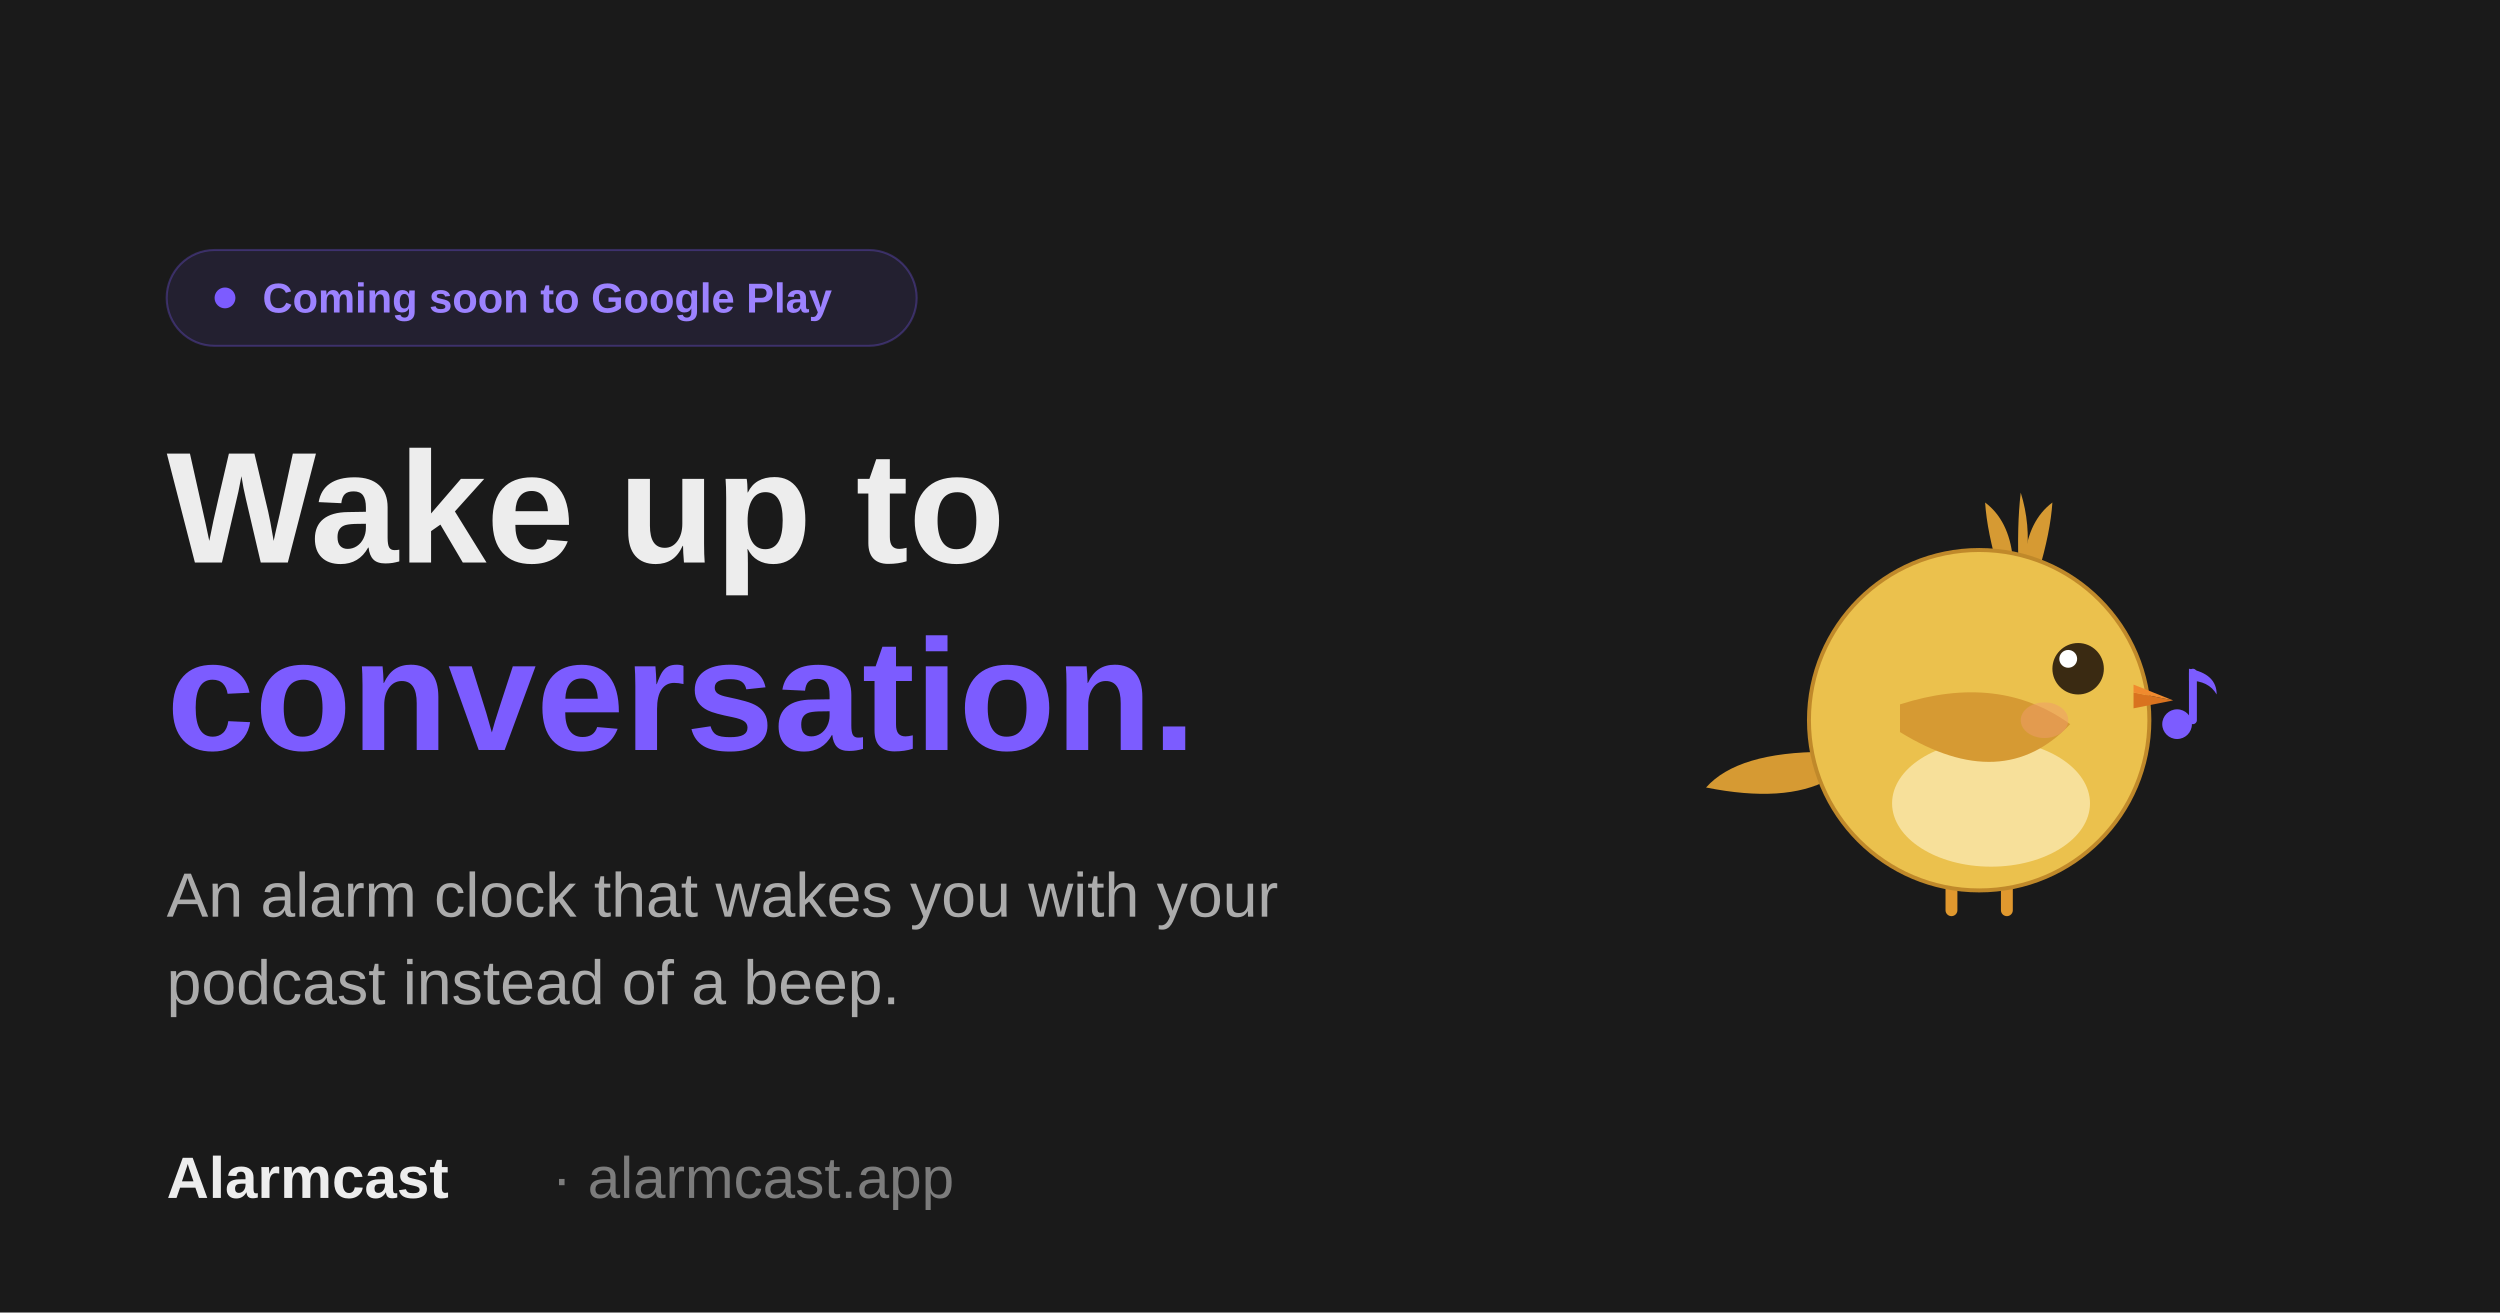
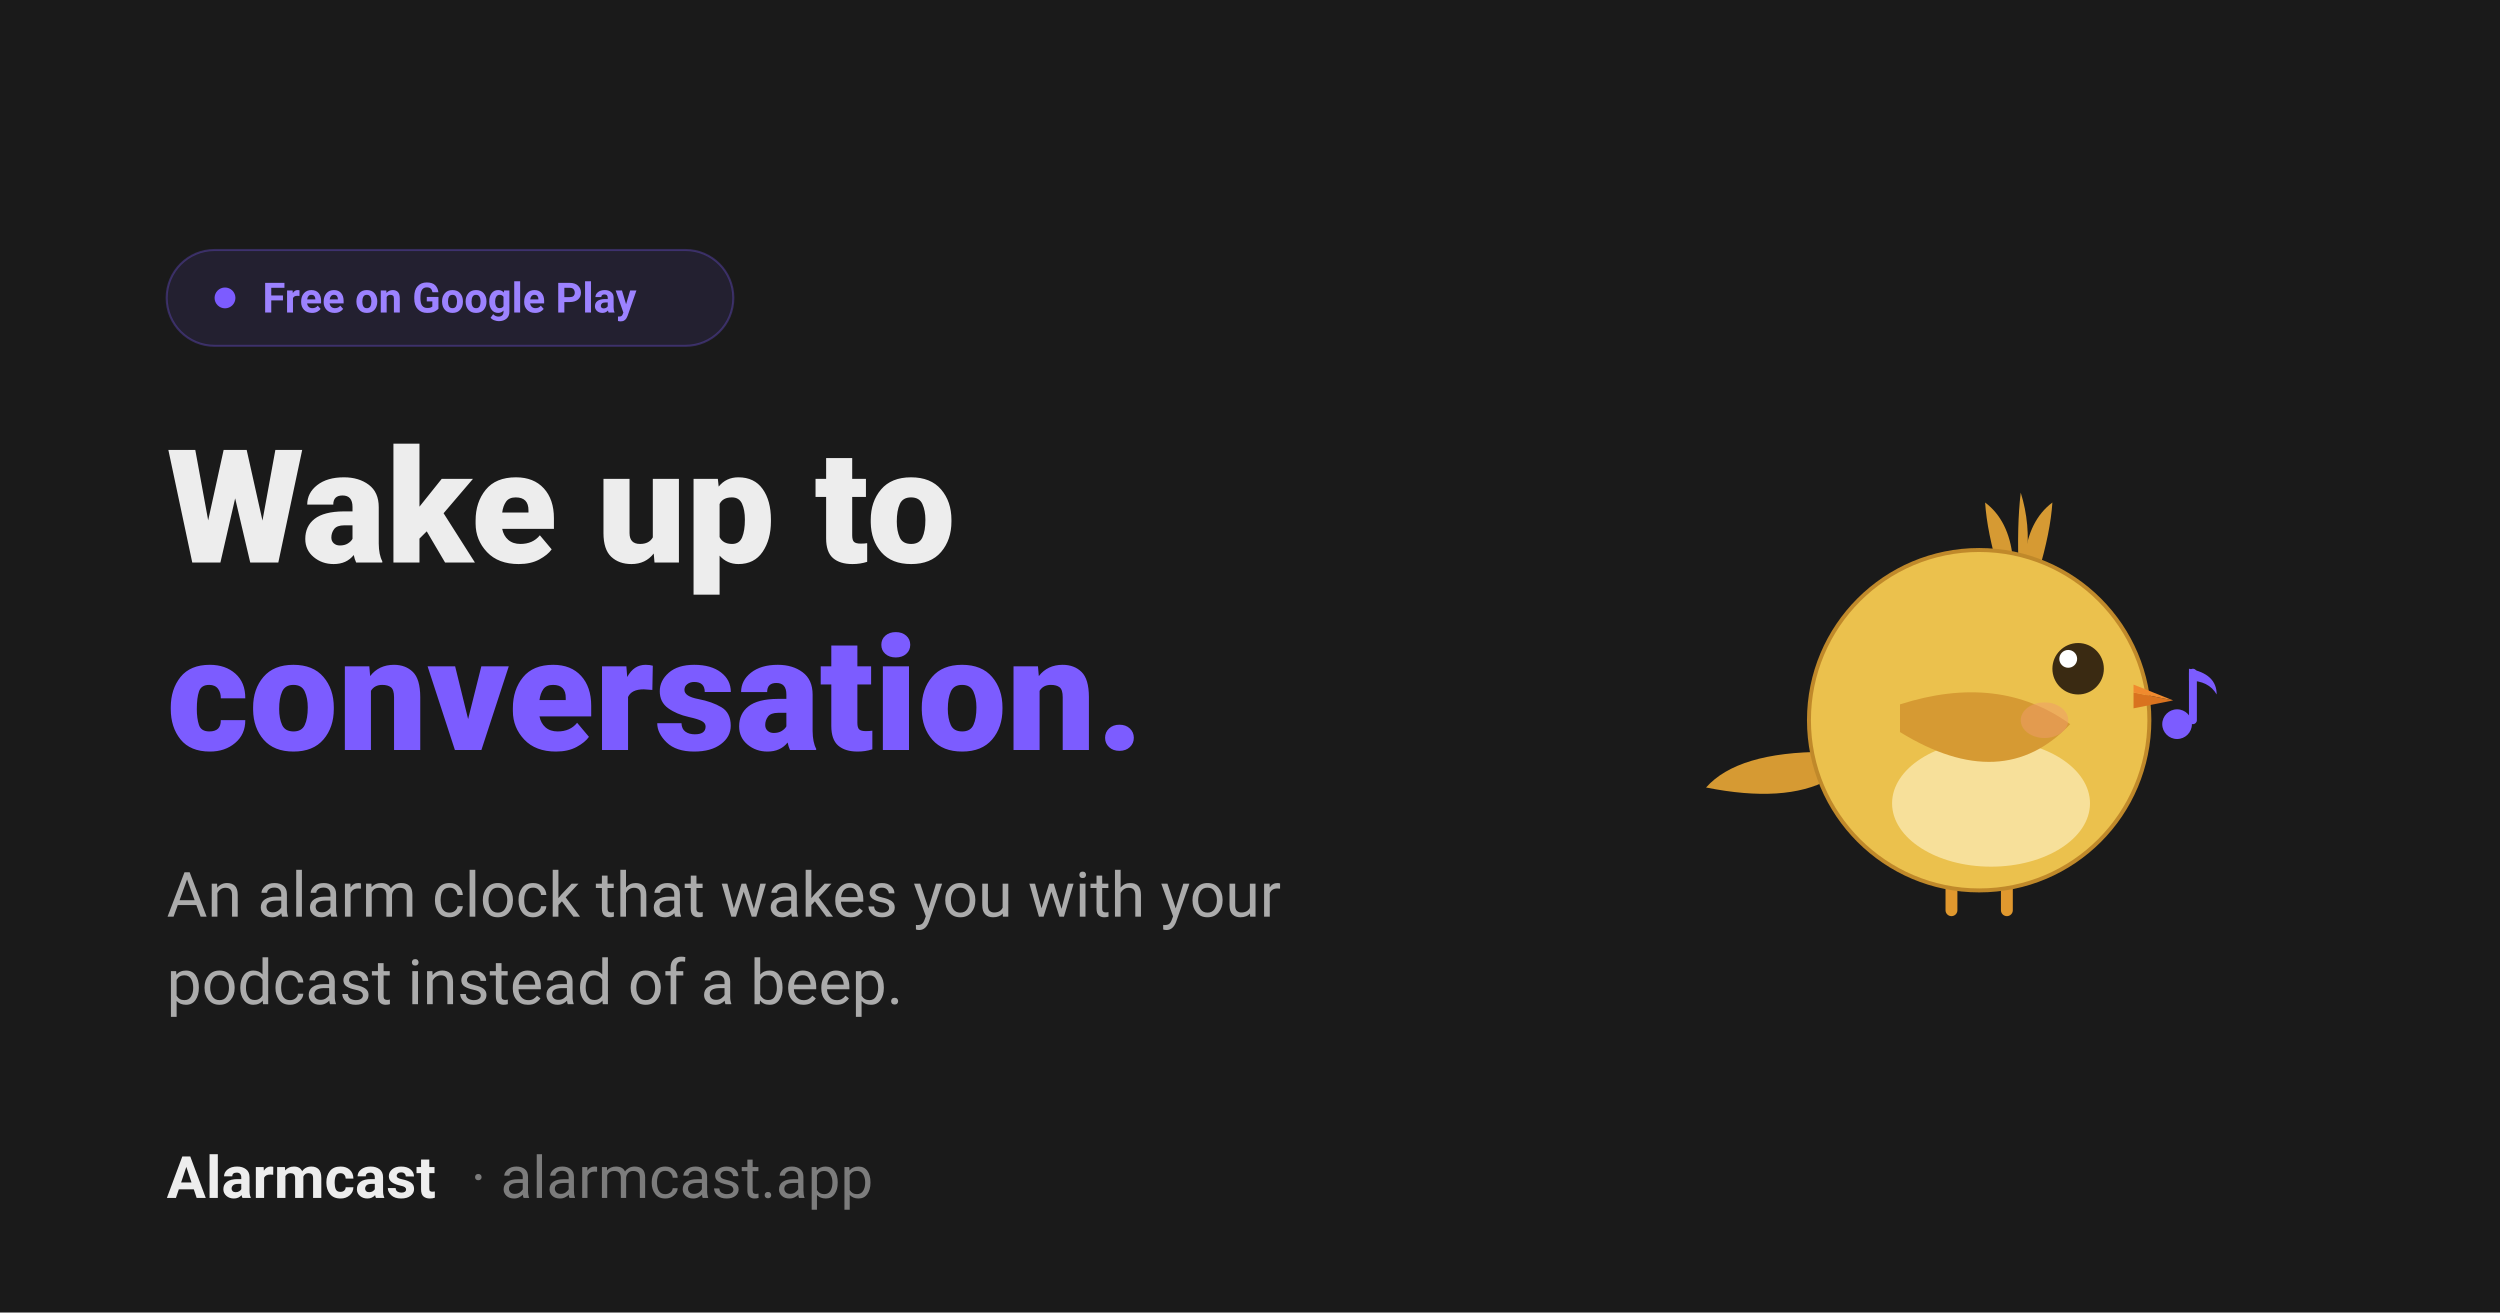
<svg xmlns="http://www.w3.org/2000/svg" width="1200" height="630" viewBox="0 0 1200 630">
  <rect width="1200" height="630" fill="#1A1A1A" />
-   <rect x="80" y="120" width="360" height="46" rx="23" fill="#7C5CFF" fill-opacity="0.10" stroke="#7C5CFF" stroke-opacity="0.30" />
+   <rect x="80" y="120" width="272" height="46" rx="23" fill="#7C5CFF" fill-opacity="0.10" stroke="#7C5CFF" stroke-opacity="0.30" />
  <circle cx="108" cy="143" r="5" fill="#7C5CFF" />
-   <text x="126" y="150" font-family="Segoe UI, Arial, sans-serif" font-size="20" font-weight="600" fill="#9C82FF">Coming soon to Google Play</text>
-   <text x="80" y="270" font-family="Segoe UI, Arial, sans-serif" font-size="76" font-weight="800" fill="#EDEDED">Wake up to</text>
-   <text x="80" y="360" font-family="Segoe UI, Arial, sans-serif" font-size="76" font-weight="800" fill="#7C5CFF">conversation.</text>
-   <text x="80" y="440" font-family="Segoe UI, Arial, sans-serif" font-size="30" font-weight="400" fill="#ABABAB">An alarm clock that wakes you with your</text>
-   <text x="80" y="482" font-family="Segoe UI, Arial, sans-serif" font-size="30" font-weight="400" fill="#ABABAB">podcast instead of a beep.</text>
-   <text x="80" y="575" font-family="Segoe UI, Arial, sans-serif" font-size="28" font-weight="700" fill="#EDEDED">Alarmcast</text>
-   <text x="265" y="575" font-family="Segoe UI, Arial, sans-serif" font-size="28" font-weight="400" fill="#7C7C7C">· alarmcast.app</text>
+   <text x="126" y="150" font-family="-apple-system, BlinkMacSystemFont, Segoe UI, Roboto, Helvetica, Arial, sans-serif" font-size="20" font-weight="600" fill="#9C82FF">Free on Google Play</text>
+   <text x="80" y="270" font-family="-apple-system, BlinkMacSystemFont, Segoe UI, Roboto, Helvetica, Arial, sans-serif" font-size="76" font-weight="800" fill="#EDEDED">Wake up to</text>
+   <text x="80" y="360" font-family="-apple-system, BlinkMacSystemFont, Segoe UI, Roboto, Helvetica, Arial, sans-serif" font-size="76" font-weight="800" fill="#7C5CFF">conversation.</text>
+   <text x="80" y="440" font-family="-apple-system, BlinkMacSystemFont, Segoe UI, Roboto, Helvetica, Arial, sans-serif" font-size="30" font-weight="400" fill="#ABABAB">An alarm clock that wakes you with your</text>
+   <text x="80" y="482" font-family="-apple-system, BlinkMacSystemFont, Segoe UI, Roboto, Helvetica, Arial, sans-serif" font-size="30" font-weight="400" fill="#ABABAB">podcast instead of a beep.</text>
+   <text x="80" y="575" font-family="-apple-system, BlinkMacSystemFont, Segoe UI, Roboto, Helvetica, Arial, sans-serif" font-size="28" font-weight="700" fill="#EDEDED">Alarmcast</text>
+   <text x="226" y="575" font-family="-apple-system, BlinkMacSystemFont, Segoe UI, Roboto, Helvetica, Arial, sans-serif" font-size="28" font-weight="400" fill="#7C7C7C">· alarmcast.app</text>
  <g transform="translate(760,150) scale(0.95)">
    <g fill="#7C5CFF">
      <g transform="translate(300,196)">
        <circle cx="0" cy="12" r="7.5" />
        <rect x="6" y="-16" width="4" height="28" rx="2" />
        <path d="M6 -16 q14 2.5 14 13 q-4 -7 -14 -7 Z" />
      </g>
    </g>
    <g stroke="#E0982E" stroke-width="6" stroke-linecap="round">
      <line x1="186" y1="276" x2="186" y2="302" />
      <line x1="214" y1="276" x2="214" y2="302" />
    </g>
    <path d="M122 222 q-44 0 -60 18 q40 8 62 -4 Z" fill="#D69A33" />
    <g fill="#D69A33">
      <path d="M210 131 q-6 -20 -7 -35 q12 9 14 28 Z" />
      <path d="M220 131 q-1 -23 1 -40 q5 16 3 33 Z" />
      <path d="M230 131 q6 -20 7 -35 q-12 9 -14 28 Z" />
    </g>
    <circle cx="200" cy="206" r="86" fill="#EBC14D" stroke="#C0892A" stroke-width="2" />
    <ellipse cx="206" cy="248" rx="50" ry="32" fill="#F7E09A" />
    <path d="M160 198 q50 -16 86 10 q-34 36 -86 4 Z" fill="#D69A33" />
    <ellipse cx="233" cy="206" rx="12" ry="9" fill="#EF9B6B" opacity="0.5" />
    <circle cx="250" cy="180" r="13" fill="#3A2A12" />
    <circle cx="245" cy="175" r="4.5" fill="#fff" />
    <path d="M278 192 L298 196 L278 200 Z" fill="#D9731F" />
    <path d="M278 192 L298 196 L278 188 Z" fill="#F08A2E" />
  </g>
</svg>
